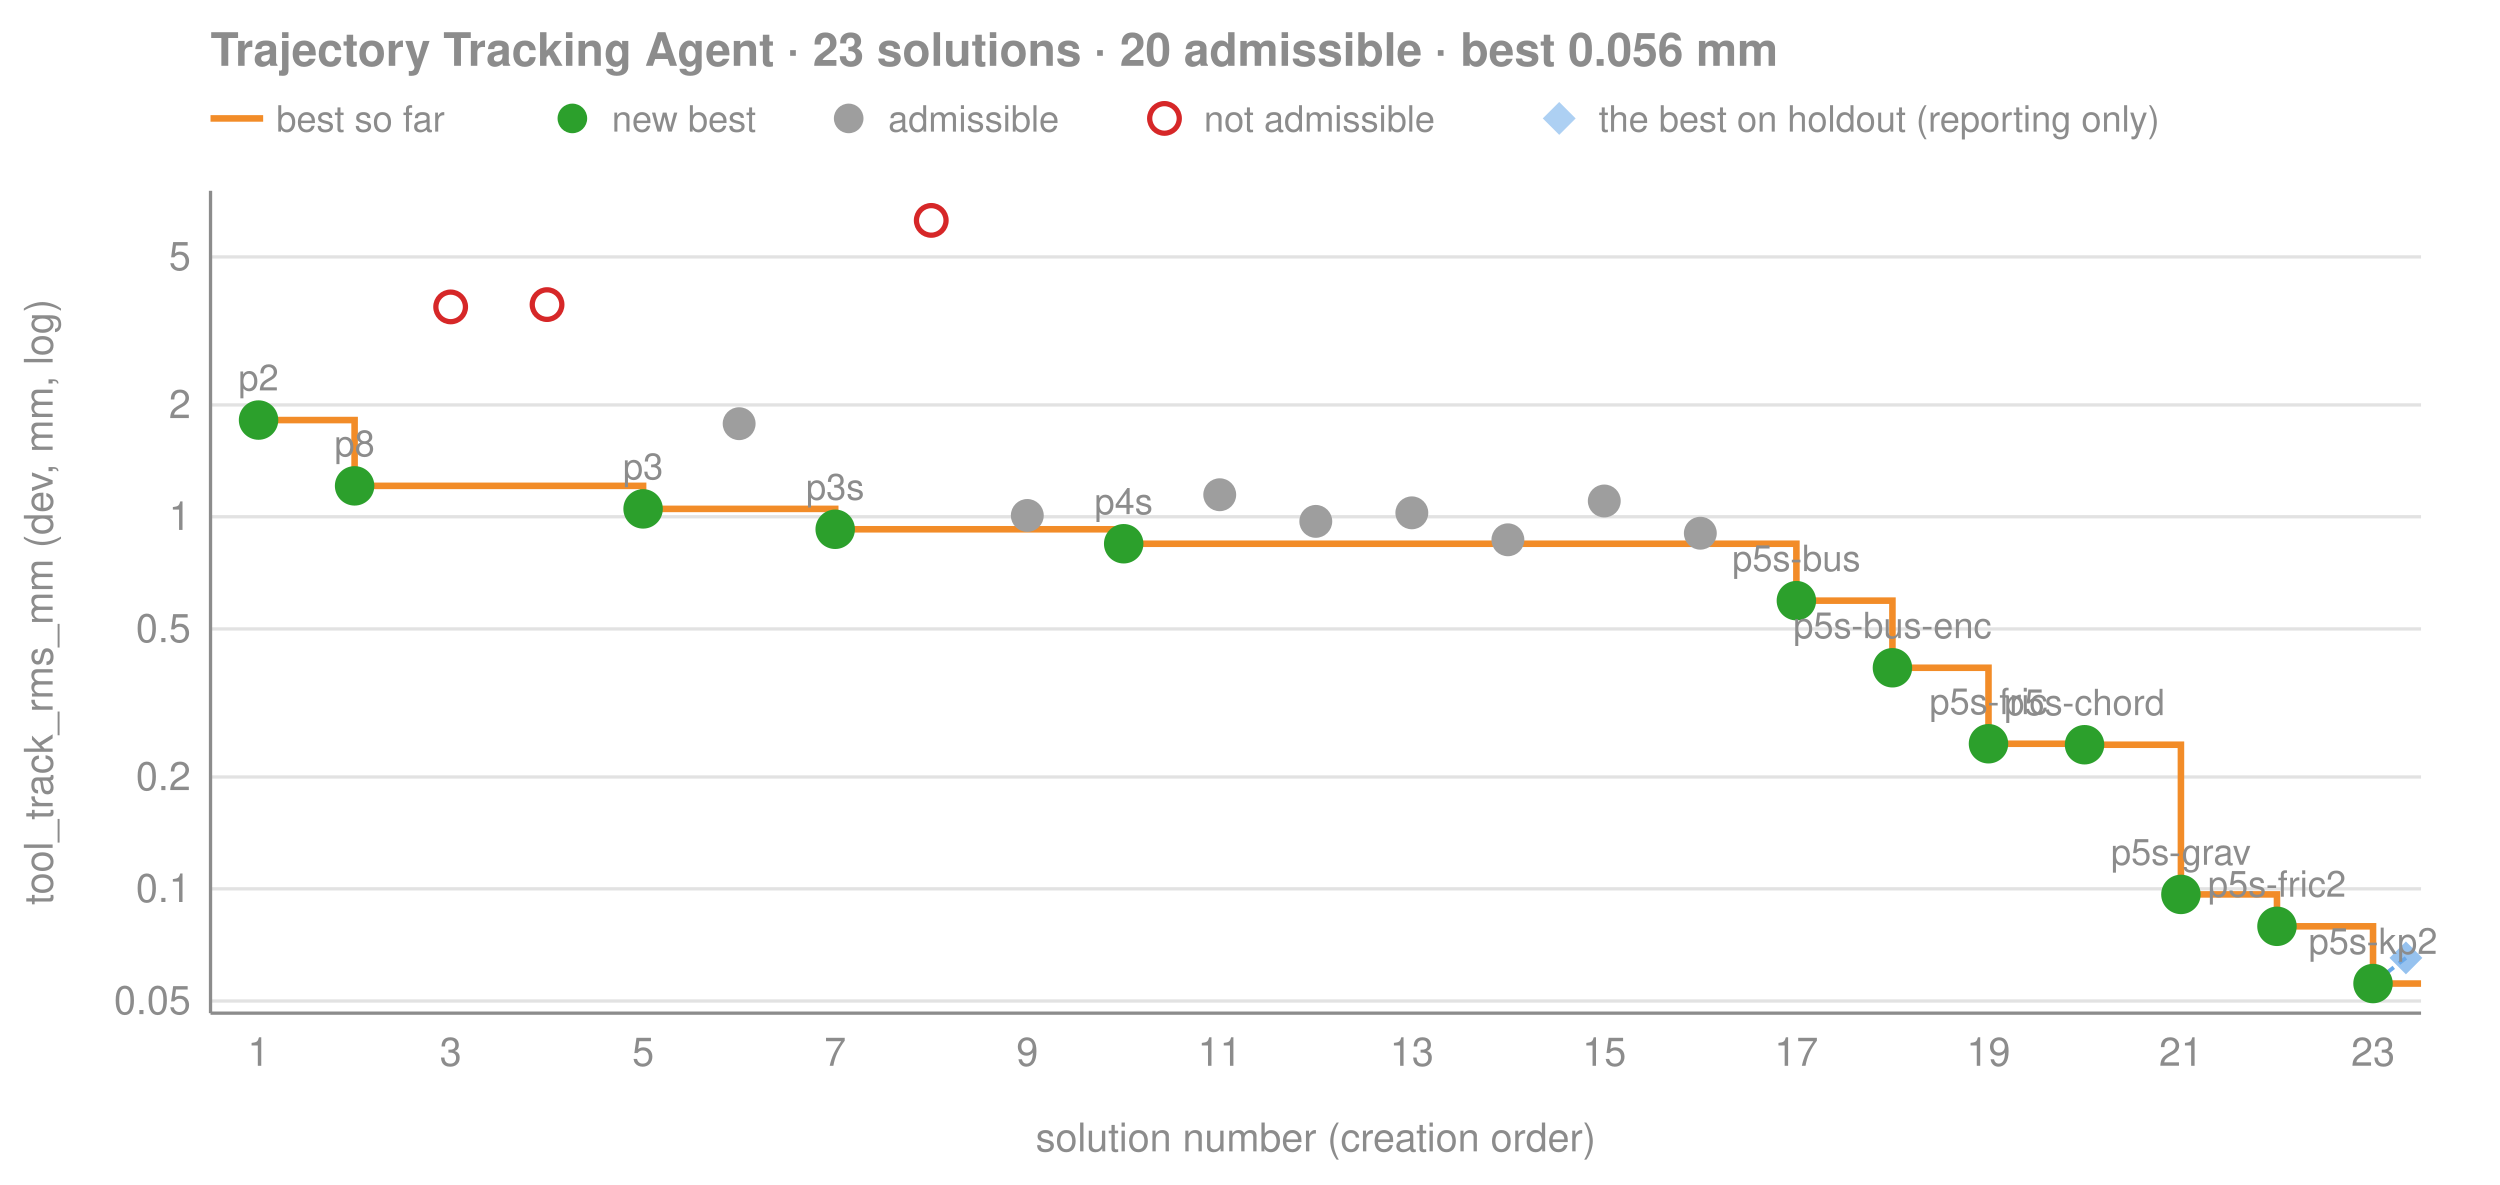
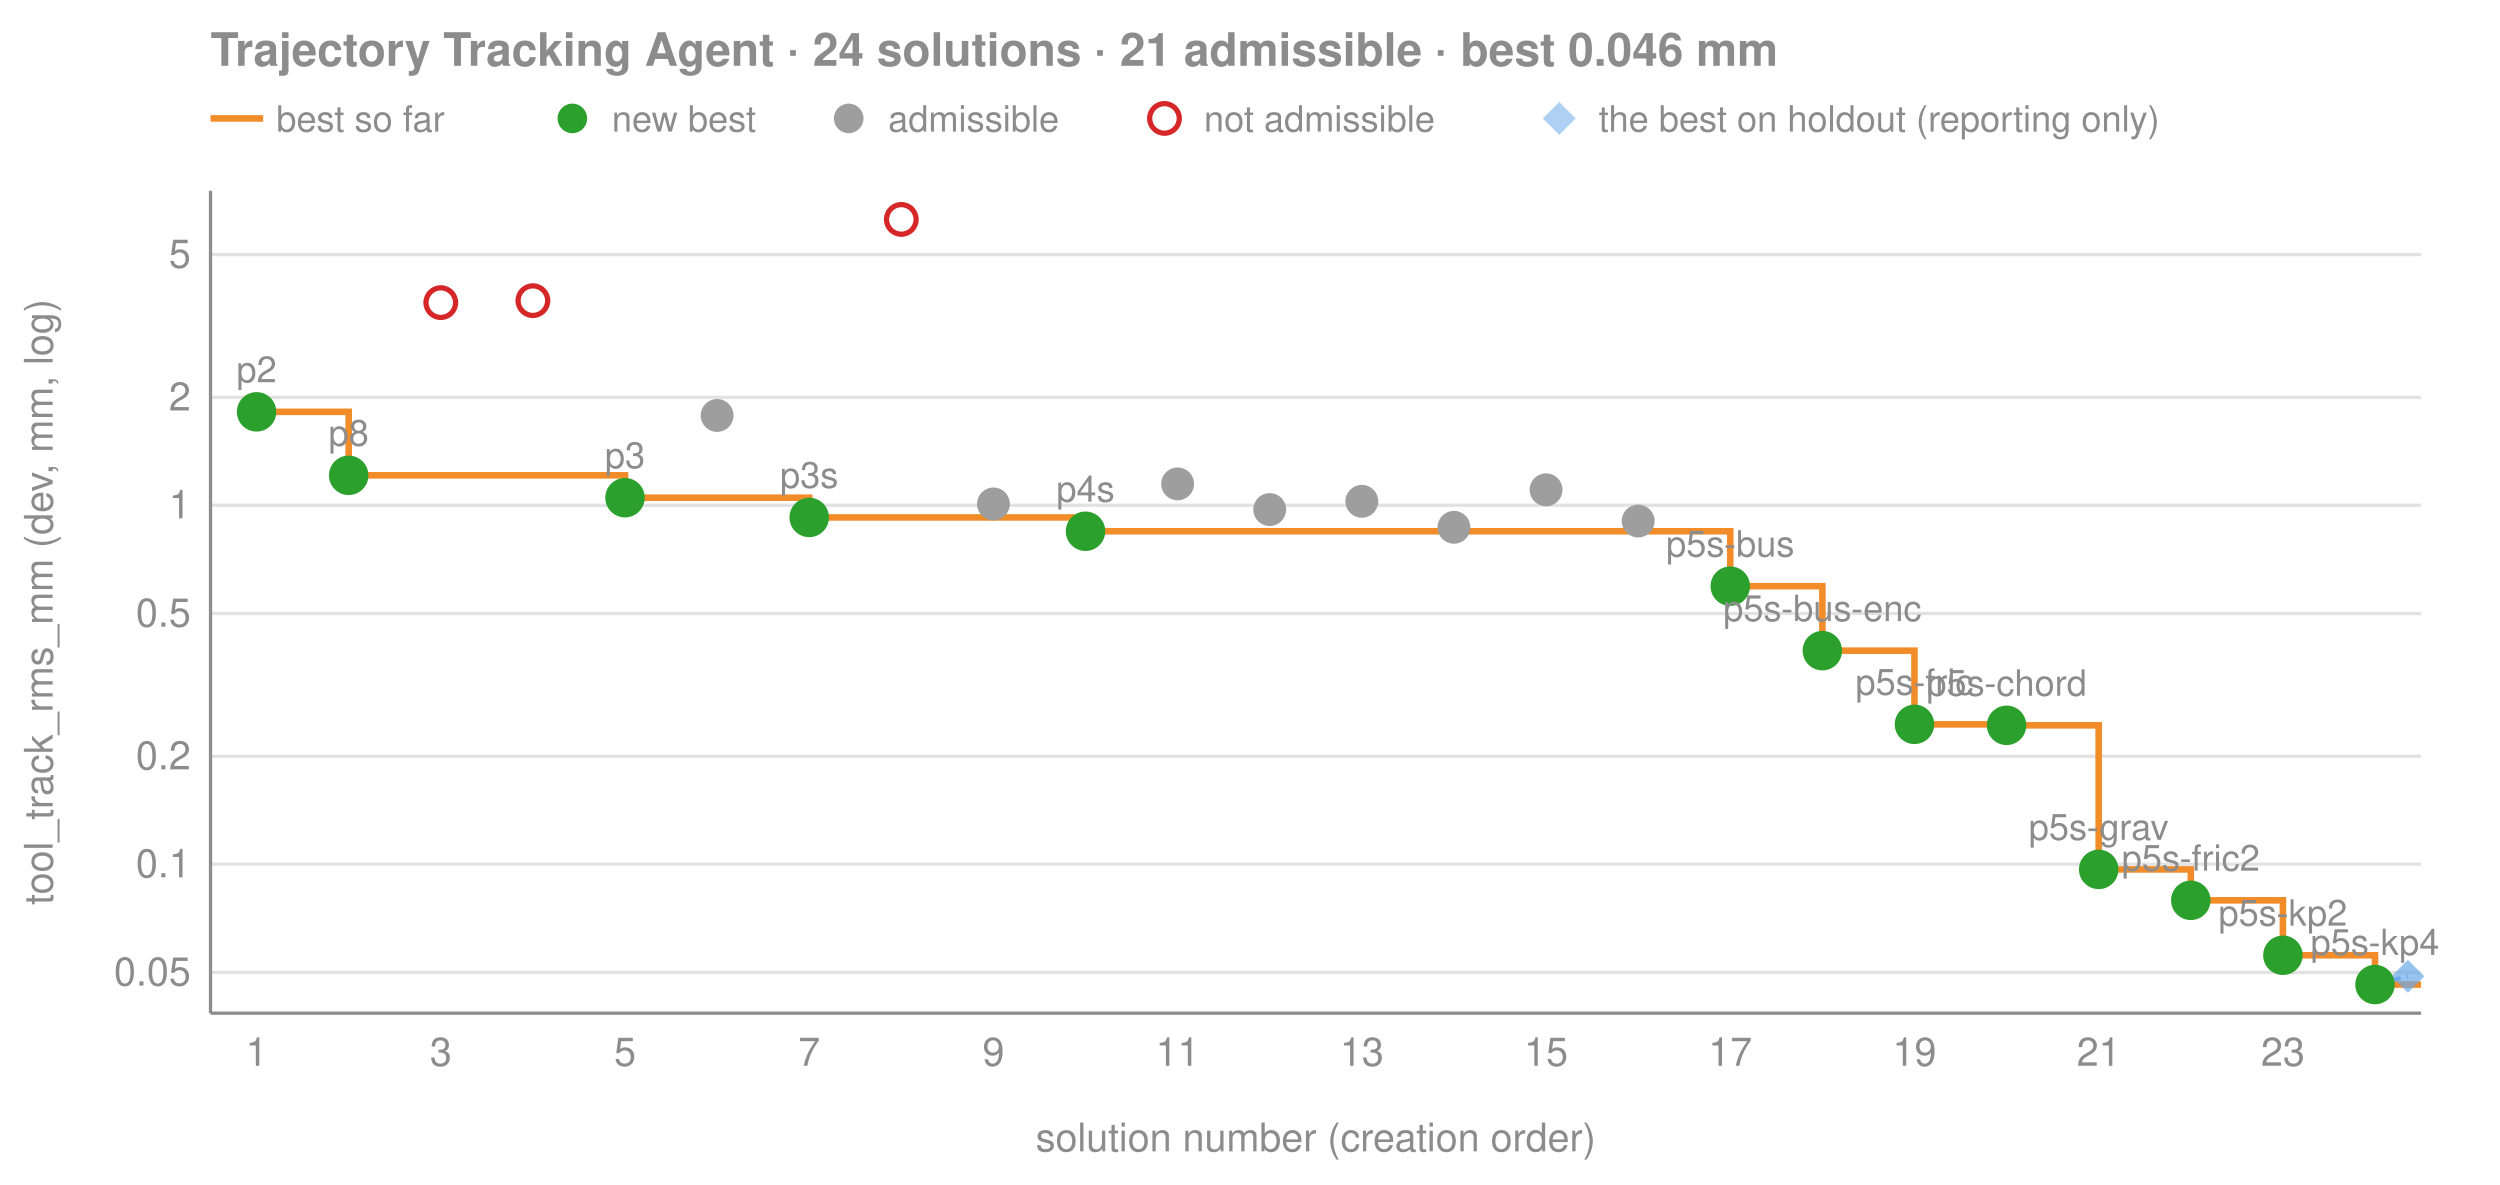
- <svg xmlns="http://www.w3.org/2000/svg" width="760" height="360" viewBox="0 0 760 360" font-family="system-ui, -apple-system, 'Segoe UI', Helvetica, Arial, sans-serif" font-size="12" role="img" aria-label="Trajectory Tracking Agent · 23 solutions · 20 admissible · best 0.056 mm">
-   <text x="64" y="20" fill="#8c8c8c" font-size="14" font-weight="600">Trajectory Tracking Agent · 23 solutions · 20 admissible · best 0.056 mm</text>
+ <svg xmlns="http://www.w3.org/2000/svg" width="760" height="360" viewBox="0 0 760 360" font-family="system-ui, -apple-system, 'Segoe UI', Helvetica, Arial, sans-serif" font-size="12" role="img" aria-label="Trajectory Tracking Agent · 24 solutions · 21 admissible · best 0.046 mm">
+   <text x="64" y="20" fill="#8c8c8c" font-size="14" font-weight="600">Trajectory Tracking Agent · 24 solutions · 21 admissible · best 0.046 mm</text>
  <g stroke="#8c8c8c" stroke-opacity="0.25" stroke-width="1">
-     <line x1="64" x2="736" y1="304.3" y2="304.3" />
-     <line x1="64" x2="736" y1="270.2" y2="270.2" />
-     <line x1="64" x2="736" y1="236.2" y2="236.2" />
-     <line x1="64" x2="736" y1="191.2" y2="191.2" />
-     <line x1="64" x2="736" y1="157.1" y2="157.1" />
-     <line x1="64" x2="736" y1="123.1" y2="123.1" />
-     <line x1="64" x2="736" y1="78.1" y2="78.1" />
+     <line x1="64" x2="736" y1="295.6" y2="295.6" />
+     <line x1="64" x2="736" y1="262.7" y2="262.7" />
+     <line x1="64" x2="736" y1="229.9" y2="229.9" />
+     <line x1="64" x2="736" y1="186.5" y2="186.5" />
+     <line x1="64" x2="736" y1="153.6" y2="153.6" />
+     <line x1="64" x2="736" y1="120.8" y2="120.8" />
+     <line x1="64" x2="736" y1="77.4" y2="77.4" />
  </g>
  <g fill="#8c8c8c" text-anchor="end">
-     <text x="58" y="308.3">0.05</text>
-     <text x="58" y="274.2">0.1</text>
-     <text x="58" y="240.2">0.2</text>
-     <text x="58" y="195.2">0.5</text>
-     <text x="58" y="161.1">1</text>
-     <text x="58" y="127.1">2</text>
-     <text x="58" y="82.1">5</text>
+     <text x="58" y="299.6">0.05</text>
+     <text x="58" y="266.7">0.1</text>
+     <text x="58" y="233.9">0.2</text>
+     <text x="58" y="190.5">0.5</text>
+     <text x="58" y="157.6">1</text>
+     <text x="58" y="124.8">2</text>
+     <text x="58" y="81.4">5</text>
  </g>
  <g stroke="#8c8c8c" stroke-width="1">
    <line x1="64" x2="64" y1="58" y2="308" />
    <line x1="64" x2="736" y1="308" y2="308" />
  </g>
  <g fill="#8c8c8c" text-anchor="middle">
-     <text x="78.6" y="324">1</text>
-     <text x="137.0" y="324">3</text>
-     <text x="195.5" y="324">5</text>
-     <text x="253.9" y="324">7</text>
-     <text x="312.3" y="324">9</text>
-     <text x="370.8" y="324">11</text>
-     <text x="429.2" y="324">13</text>
-     <text x="487.7" y="324">15</text>
-     <text x="546.1" y="324">17</text>
-     <text x="604.5" y="324">19</text>
-     <text x="663.0" y="324">21</text>
-     <text x="721.4" y="324">23</text>
+     <text x="78.0" y="324">1</text>
+     <text x="134.0" y="324">3</text>
+     <text x="190.0" y="324">5</text>
+     <text x="246.0" y="324">7</text>
+     <text x="302.0" y="324">9</text>
+     <text x="358.0" y="324">11</text>
+     <text x="414.0" y="324">13</text>
+     <text x="470.0" y="324">15</text>
+     <text x="526.0" y="324">17</text>
+     <text x="582.0" y="324">19</text>
+     <text x="638.0" y="324">21</text>
+     <text x="694.0" y="324">23</text>
  </g>
  <text x="400.0" y="350" fill="#8c8c8c" text-anchor="middle">solution number (creation order)</text>
  <text transform="translate(16 183.0) rotate(-90)" fill="#8c8c8c" text-anchor="middle">tool_track_rms_mm (dev, mm, log)</text>
-   <path d="M78.6,127.7H107.8V147.7H195.5V154.7H253.9V160.9H341.6V165.3H546.1V182.6H575.3V203.0H604.5V226.1H633.7V226.4H663.0V271.9H692.2V281.6H721.4V299.0H736.0" fill="none" stroke="#f28c28" stroke-width="2" />
+   <path d="M78.0,125.2H106.0V144.5H190.0V151.3H246.0V157.3H330.0V161.5H526.0V178.2H554.0V197.8H582.0V220.2H610.0V220.5H638.0V264.3H666.0V273.7H694.0V290.4H722.0V299.3H736.0" fill="none" stroke="#f28c28" stroke-width="2" />
  <g>
-     <line x1="721.4" y1="299.0" x2="731.4" y2="291.2" stroke="#6aa9e9" stroke-width="1.2" stroke-dasharray="3 2" />
-     <path d="M731.4,286.2l5,5l-5,5l-5,-5z" fill="#6aa9e9" fill-opacity="0.7" />
+     <line x1="722.0" y1="299.3" x2="732.0" y2="296.8" stroke="#6aa9e9" stroke-width="1.2" stroke-dasharray="3 2" />
+     <path d="M732.0,291.8l5,5l-5,5l-5,-5z" fill="#6aa9e9" fill-opacity="0.7" />
  </g>
-   <circle cx="78.6" cy="127.7" r="5.5" fill="#2ca02c" stroke="#2ca02c" />
-   <text x="78.6" y="118.7" fill="#8c8c8c" text-anchor="middle" font-size="11">p2</text>
-   <circle cx="107.8" cy="147.7" r="5.5" fill="#2ca02c" stroke="#2ca02c" />
-   <text x="107.8" y="138.7" fill="#8c8c8c" text-anchor="middle" font-size="11">p8</text>
-   <circle cx="137.0" cy="93.3" r="4.5" fill="none" stroke="#d62728" stroke-width="1.6" />
-   <circle cx="166.3" cy="92.6" r="4.5" fill="none" stroke="#d62728" stroke-width="1.6" />
-   <circle cx="195.5" cy="154.7" r="5.5" fill="#2ca02c" stroke="#2ca02c" />
-   <text x="195.5" y="145.7" fill="#8c8c8c" text-anchor="middle" font-size="11">p3</text>
-   <circle cx="224.7" cy="128.8" r="4.5" fill="#9e9e9e" stroke="#9e9e9e" />
-   <circle cx="253.9" cy="160.9" r="5.5" fill="#2ca02c" stroke="#2ca02c" />
-   <text x="253.9" y="151.9" fill="#8c8c8c" text-anchor="middle" font-size="11">p3s</text>
-   <circle cx="283.1" cy="67.0" r="4.5" fill="none" stroke="#d62728" stroke-width="1.6" />
-   <circle cx="312.3" cy="156.7" r="4.5" fill="#9e9e9e" stroke="#9e9e9e" />
-   <circle cx="341.6" cy="165.3" r="5.5" fill="#2ca02c" stroke="#2ca02c" />
-   <text x="341.6" y="156.3" fill="#8c8c8c" text-anchor="middle" font-size="11">p4s</text>
-   <circle cx="370.8" cy="150.4" r="4.5" fill="#9e9e9e" stroke="#9e9e9e" />
-   <circle cx="400.0" cy="158.5" r="4.5" fill="#9e9e9e" stroke="#9e9e9e" />
-   <circle cx="429.2" cy="155.9" r="4.5" fill="#9e9e9e" stroke="#9e9e9e" />
-   <circle cx="458.4" cy="164.1" r="4.5" fill="#9e9e9e" stroke="#9e9e9e" />
-   <circle cx="487.7" cy="152.3" r="4.5" fill="#9e9e9e" stroke="#9e9e9e" />
-   <circle cx="516.9" cy="162.1" r="4.5" fill="#9e9e9e" stroke="#9e9e9e" />
-   <circle cx="546.1" cy="182.6" r="5.5" fill="#2ca02c" stroke="#2ca02c" />
-   <text x="546.1" y="173.6" fill="#8c8c8c" text-anchor="middle" font-size="11">p5s-bus</text>
-   <circle cx="575.3" cy="203.0" r="5.5" fill="#2ca02c" stroke="#2ca02c" />
-   <text x="575.3" y="194.0" fill="#8c8c8c" text-anchor="middle" font-size="11">p5s-bus-enc</text>
-   <circle cx="604.5" cy="226.1" r="5.5" fill="#2ca02c" stroke="#2ca02c" />
-   <text x="604.5" y="217.1" fill="#8c8c8c" text-anchor="middle" font-size="11">p5s-fric</text>
-   <circle cx="633.7" cy="226.4" r="5.5" fill="#2ca02c" stroke="#2ca02c" />
-   <text x="633.7" y="217.4" fill="#8c8c8c" text-anchor="middle" font-size="11">p5s-chord</text>
-   <circle cx="663.0" cy="271.9" r="5.5" fill="#2ca02c" stroke="#2ca02c" />
-   <text x="663.0" y="262.9" fill="#8c8c8c" text-anchor="middle" font-size="11">p5s-grav</text>
-   <circle cx="692.2" cy="281.6" r="5.5" fill="#2ca02c" stroke="#2ca02c" />
-   <text x="692.2" y="272.6" fill="#8c8c8c" text-anchor="middle" font-size="11">p5s-fric2</text>
-   <circle cx="721.4" cy="299.0" r="5.5" fill="#2ca02c" stroke="#2ca02c" />
-   <text x="721.4" y="290.0" fill="#8c8c8c" text-anchor="middle" font-size="11">p5s-kp2</text>
+   <circle cx="78.0" cy="125.2" r="5.5" fill="#2ca02c" stroke="#2ca02c" />
+   <text x="78.0" y="116.2" fill="#8c8c8c" text-anchor="middle" font-size="11">p2</text>
+   <circle cx="106.0" cy="144.5" r="5.5" fill="#2ca02c" stroke="#2ca02c" />
+   <text x="106.0" y="135.5" fill="#8c8c8c" text-anchor="middle" font-size="11">p8</text>
+   <circle cx="134.0" cy="92.0" r="4.5" fill="none" stroke="#d62728" stroke-width="1.6" />
+   <circle cx="162.0" cy="91.4" r="4.5" fill="none" stroke="#d62728" stroke-width="1.6" />
+   <circle cx="190.0" cy="151.3" r="5.5" fill="#2ca02c" stroke="#2ca02c" />
+   <text x="190.0" y="142.3" fill="#8c8c8c" text-anchor="middle" font-size="11">p3</text>
+   <circle cx="218.0" cy="126.3" r="4.5" fill="#9e9e9e" stroke="#9e9e9e" />
+   <circle cx="246.0" cy="157.3" r="5.5" fill="#2ca02c" stroke="#2ca02c" />
+   <text x="246.0" y="148.3" fill="#8c8c8c" text-anchor="middle" font-size="11">p3s</text>
+   <circle cx="274.0" cy="66.7" r="4.5" fill="none" stroke="#d62728" stroke-width="1.6" />
+   <circle cx="302.0" cy="153.2" r="4.5" fill="#9e9e9e" stroke="#9e9e9e" />
+   <circle cx="330.0" cy="161.5" r="5.5" fill="#2ca02c" stroke="#2ca02c" />
+   <text x="330.0" y="152.5" fill="#8c8c8c" text-anchor="middle" font-size="11">p4s</text>
+   <circle cx="358.0" cy="147.1" r="4.5" fill="#9e9e9e" stroke="#9e9e9e" />
+   <circle cx="386.0" cy="154.9" r="4.5" fill="#9e9e9e" stroke="#9e9e9e" />
+   <circle cx="414.0" cy="152.4" r="4.5" fill="#9e9e9e" stroke="#9e9e9e" />
+   <circle cx="442.0" cy="160.3" r="4.5" fill="#9e9e9e" stroke="#9e9e9e" />
+   <circle cx="470.0" cy="148.9" r="4.5" fill="#9e9e9e" stroke="#9e9e9e" />
+   <circle cx="498.0" cy="158.4" r="4.5" fill="#9e9e9e" stroke="#9e9e9e" />
+   <circle cx="526.0" cy="178.2" r="5.5" fill="#2ca02c" stroke="#2ca02c" />
+   <text x="526.0" y="169.2" fill="#8c8c8c" text-anchor="middle" font-size="11">p5s-bus</text>
+   <circle cx="554.0" cy="197.8" r="5.5" fill="#2ca02c" stroke="#2ca02c" />
+   <text x="554.0" y="188.8" fill="#8c8c8c" text-anchor="middle" font-size="11">p5s-bus-enc</text>
+   <circle cx="582.0" cy="220.2" r="5.5" fill="#2ca02c" stroke="#2ca02c" />
+   <text x="582.0" y="211.2" fill="#8c8c8c" text-anchor="middle" font-size="11">p5s-fric</text>
+   <circle cx="610.0" cy="220.5" r="5.5" fill="#2ca02c" stroke="#2ca02c" />
+   <text x="610.0" y="211.5" fill="#8c8c8c" text-anchor="middle" font-size="11">p5s-chord</text>
+   <circle cx="638.0" cy="264.3" r="5.5" fill="#2ca02c" stroke="#2ca02c" />
+   <text x="638.0" y="255.3" fill="#8c8c8c" text-anchor="middle" font-size="11">p5s-grav</text>
+   <circle cx="666.0" cy="273.7" r="5.5" fill="#2ca02c" stroke="#2ca02c" />
+   <text x="666.0" y="264.7" fill="#8c8c8c" text-anchor="middle" font-size="11">p5s-fric2</text>
+   <circle cx="694.0" cy="290.4" r="5.5" fill="#2ca02c" stroke="#2ca02c" />
+   <text x="694.0" y="281.4" fill="#8c8c8c" text-anchor="middle" font-size="11">p5s-kp2</text>
+   <circle cx="722.0" cy="299.3" r="5.5" fill="#2ca02c" stroke="#2ca02c" />
+   <text x="722.0" y="290.3" fill="#8c8c8c" text-anchor="middle" font-size="11">p5s-kp4</text>
  <line x1="64" x2="80" y1="36" y2="36" stroke="#f28c28" stroke-width="2" />
  <text x="84" y="40" fill="#8c8c8c" font-size="11">best so far</text>
  <circle cx="174" cy="36" r="4.5" fill="#2ca02c" />
  <text x="186" y="40" fill="#8c8c8c" font-size="11">new best</text>
  <circle cx="258" cy="36" r="4.5" fill="#9e9e9e" />
  <text x="270" y="40" fill="#8c8c8c" font-size="11">admissible</text>
  <circle cx="354" cy="36" r="4.5" fill="none" stroke="#d62728" stroke-width="1.6" />
  <text x="366" y="40" fill="#8c8c8c" font-size="11">not admissible</text>
  <path d="M474,31l5,5l-5,5l-5,-5z" fill="#6aa9e9" fill-opacity="0.55" />
  <text x="486" y="40" fill="#8c8c8c" font-size="11">the best on holdout (reporting only)</text>
</svg>
